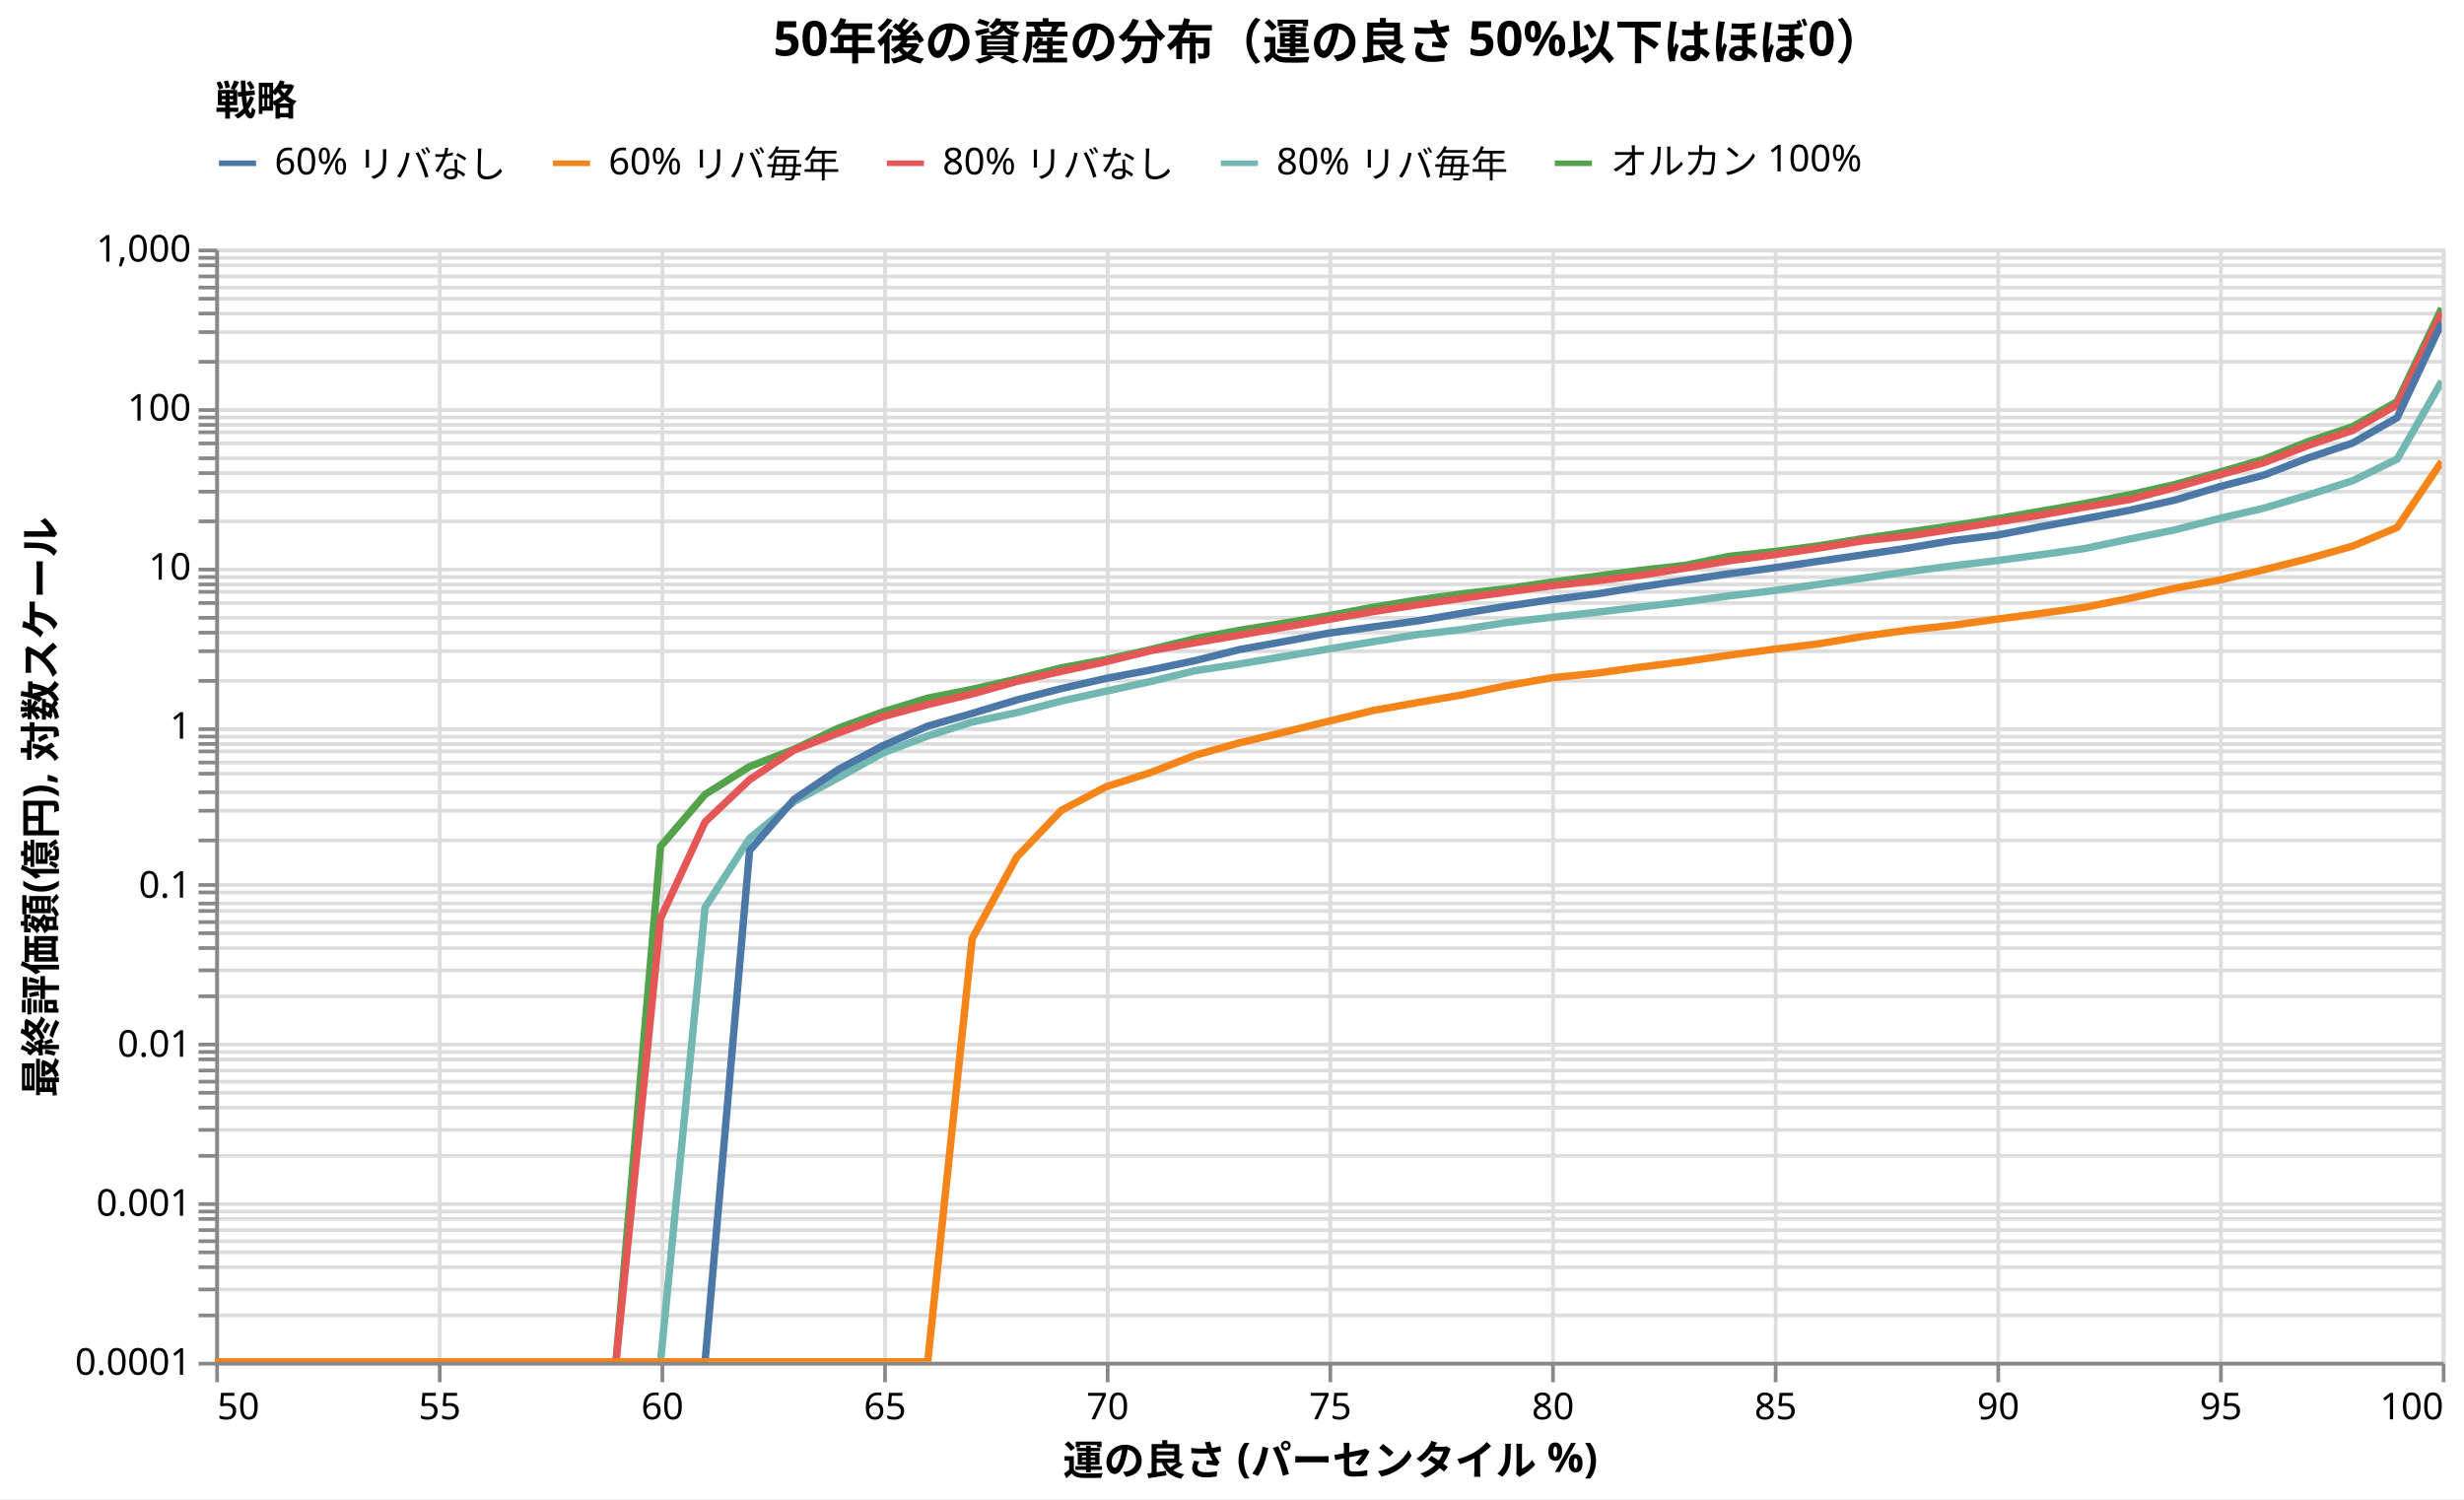
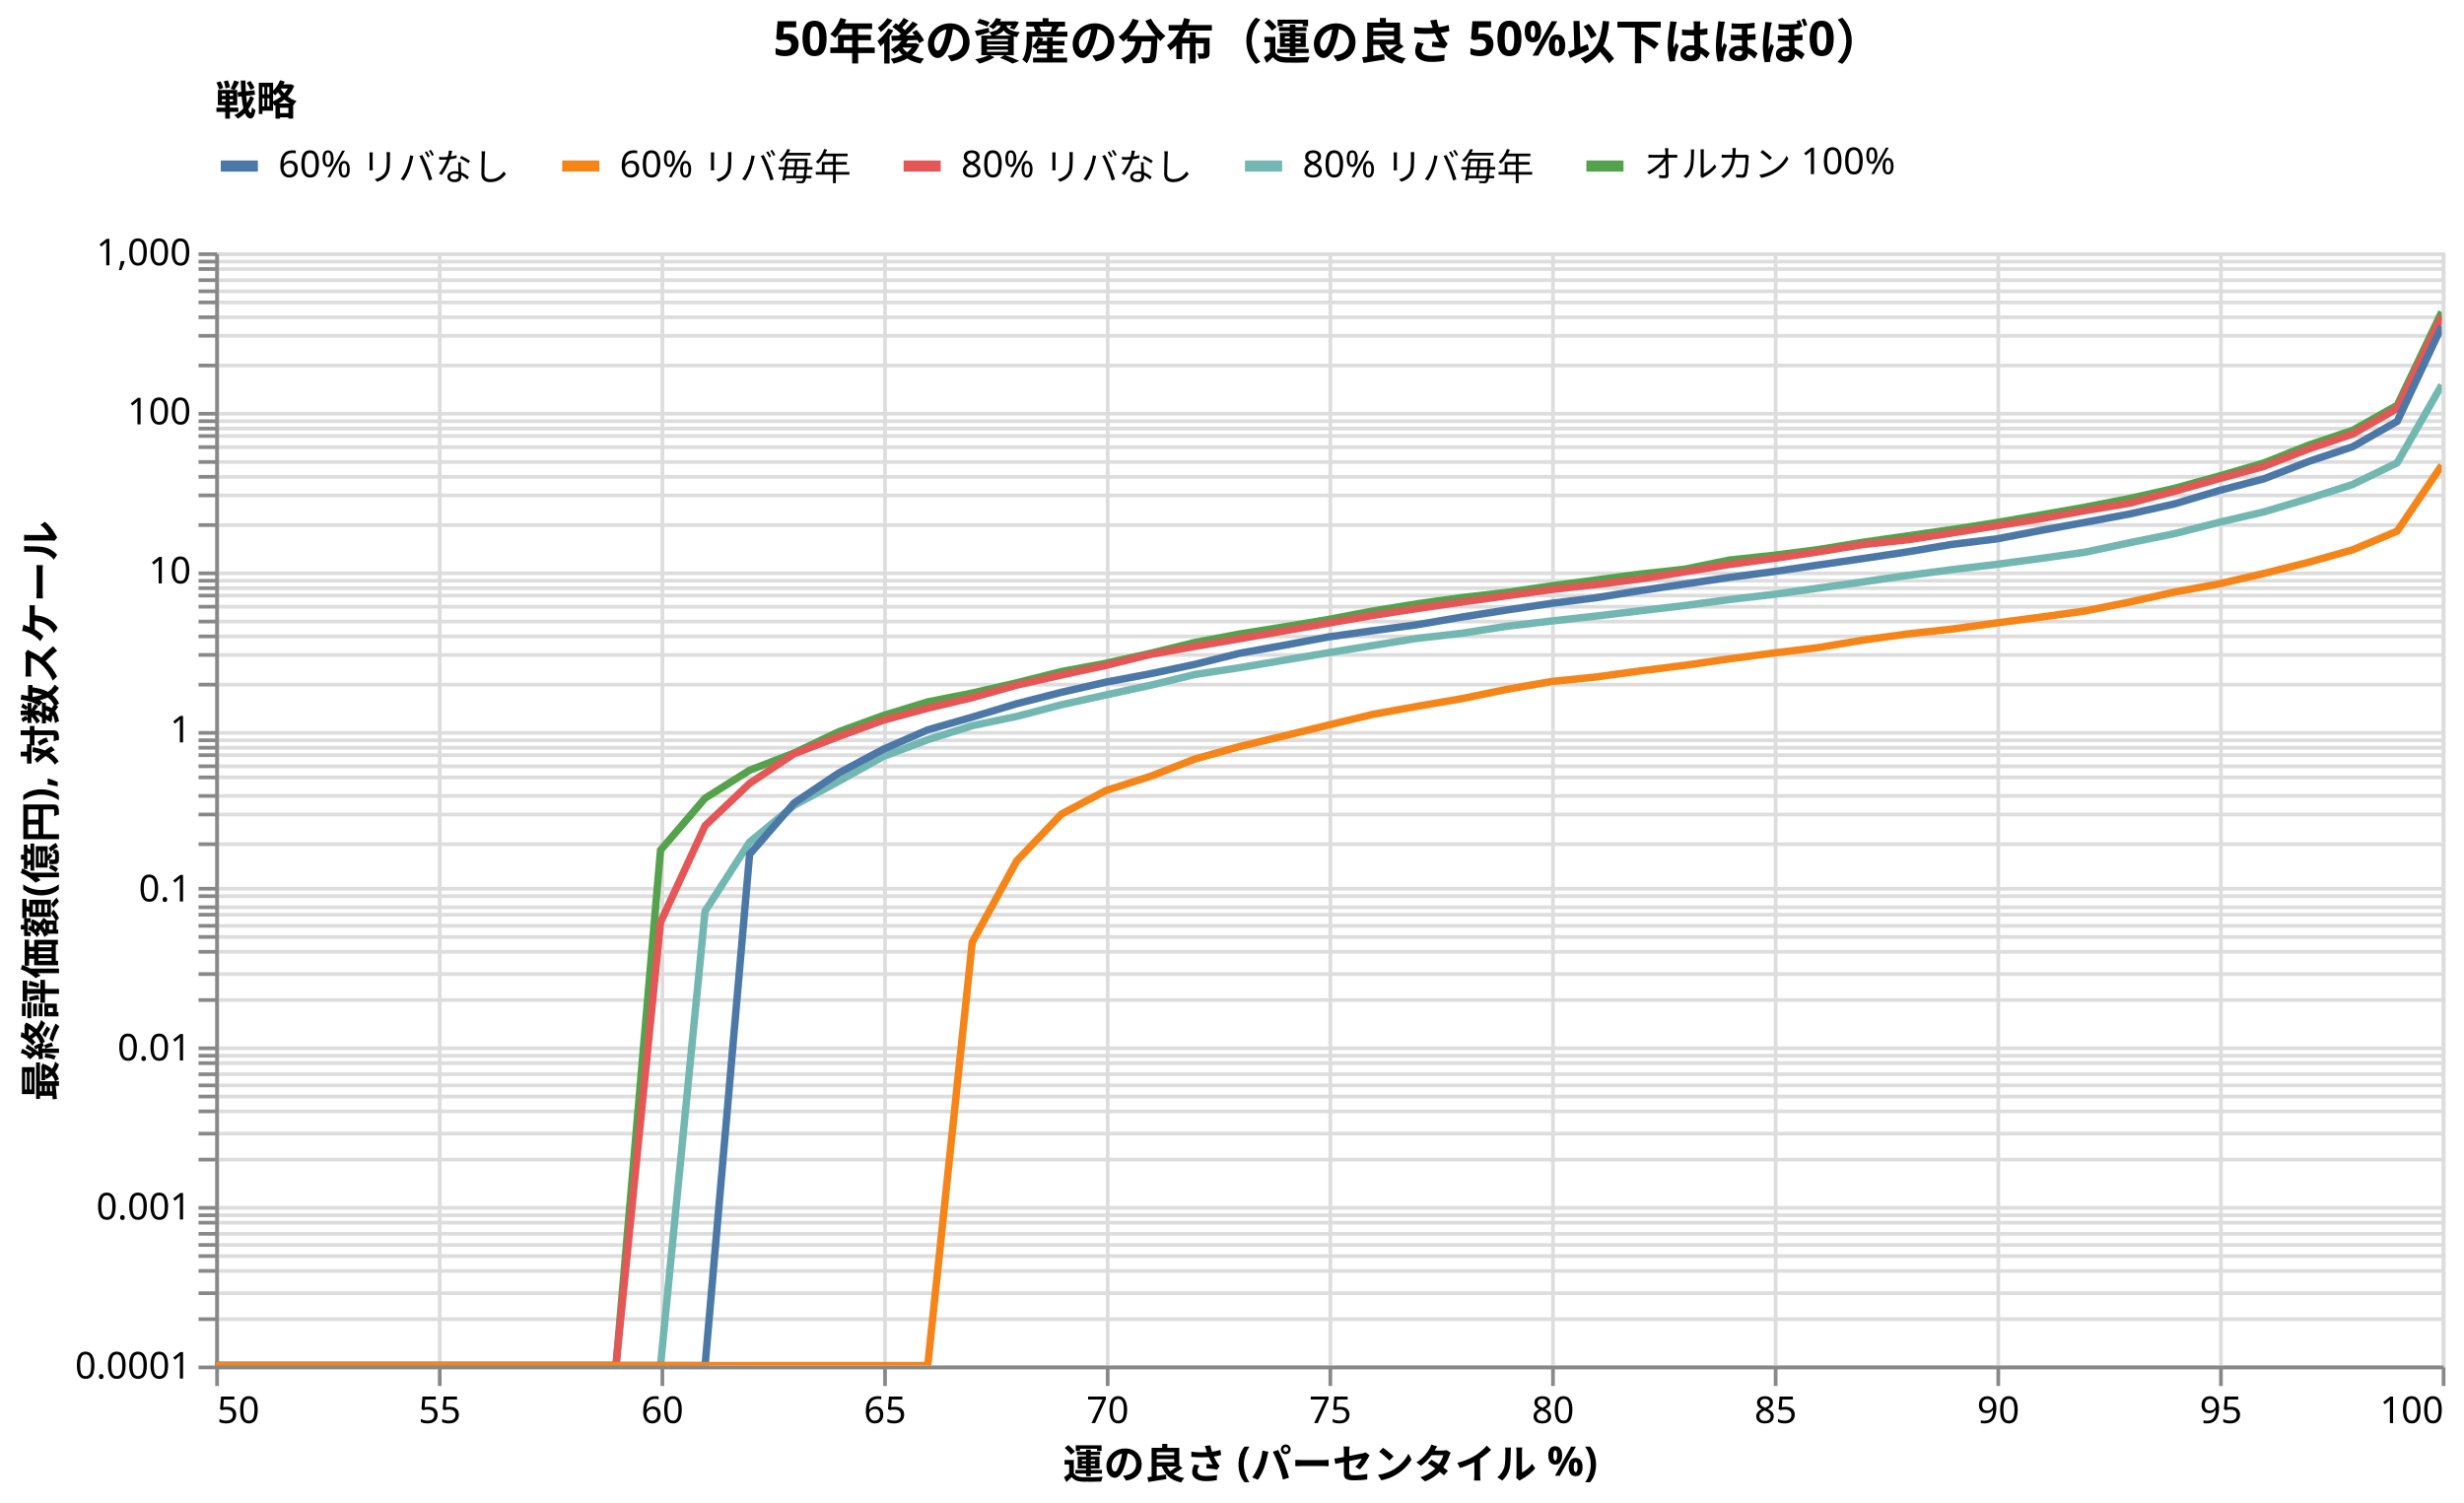
- <svg xmlns="http://www.w3.org/2000/svg" version="1.1" class="marks" width="664" height="404" viewBox="0 0 664 404">
-   <rect width="664" height="404" fill="white" />
-   <g fill="none" stroke-miterlimit="10" transform="translate(58,67)">
+ <svg xmlns="http://www.w3.org/2000/svg" version="1.1" class="marks" width="664" height="405" viewBox="0 0 664 405">
+   <rect width="664" height="405" fill="white" />
+   <g fill="none" stroke-miterlimit="10" transform="translate(58,68)">
    <g class="mark-group role-frame root" role="graphics-object" aria-roledescription="group mark container">
      <g transform="translate(0,0)">
        <path class="background" aria-hidden="true" d="M0.5,0.5h600v300h-600Z" stroke="#ddd" />
        <g>
          <g class="mark-group role-axis" aria-hidden="true">
            <g transform="translate(0.5,300.5)">
              <path class="background" aria-hidden="true" d="M0,0h0v0h0Z" pointer-events="none" />
              <g>
                <g class="mark-rule role-axis-grid" pointer-events="none">
                  <line transform="translate(0,-300)" x2="0" y2="300" stroke="#ddd" stroke-width="1" opacity="1" />
                  <line transform="translate(60,-300)" x2="0" y2="300" stroke="#ddd" stroke-width="1" opacity="1" />
                  <line transform="translate(120,-300)" x2="0" y2="300" stroke="#ddd" stroke-width="1" opacity="1" />
                  <line transform="translate(180,-300)" x2="0" y2="300" stroke="#ddd" stroke-width="1" opacity="1" />
                  <line transform="translate(240,-300)" x2="0" y2="300" stroke="#ddd" stroke-width="1" opacity="1" />
                  <line transform="translate(300,-300)" x2="0" y2="300" stroke="#ddd" stroke-width="1" opacity="1" />
                  <line transform="translate(360,-300)" x2="0" y2="300" stroke="#ddd" stroke-width="1" opacity="1" />
                  <line transform="translate(420,-300)" x2="0" y2="300" stroke="#ddd" stroke-width="1" opacity="1" />
                  <line transform="translate(480,-300)" x2="0" y2="300" stroke="#ddd" stroke-width="1" opacity="1" />
                  <line transform="translate(540,-300)" x2="0" y2="300" stroke="#ddd" stroke-width="1" opacity="1" />
                  <line transform="translate(600,-300)" x2="0" y2="300" stroke="#ddd" stroke-width="1" opacity="1" />
                </g>
              </g>
              <path class="foreground" aria-hidden="true" d="" pointer-events="none" display="none" />
            </g>
          </g>
          <g class="mark-group role-axis" aria-hidden="true">
            <g transform="translate(0.5,0.5)">
              <path class="background" aria-hidden="true" d="M0,0h0v0h0Z" pointer-events="none" />
              <g>
                <g class="mark-rule role-axis-grid" pointer-events="none">
                  <line transform="translate(0,300)" x2="600" y2="0" stroke="#ddd" stroke-width="1" opacity="1" />
                  <line transform="translate(0,287)" x2="600" y2="0" stroke="#ddd" stroke-width="1" opacity="1" />
                  <line transform="translate(0,280)" x2="600" y2="0" stroke="#ddd" stroke-width="1" opacity="1" />
                  <line transform="translate(0,274)" x2="600" y2="0" stroke="#ddd" stroke-width="1" opacity="1" />
                  <line transform="translate(0,270)" x2="600" y2="0" stroke="#ddd" stroke-width="1" opacity="1" />
                  <line transform="translate(0,267)" x2="600" y2="0" stroke="#ddd" stroke-width="1" opacity="1" />
                  <line transform="translate(0,264)" x2="600" y2="0" stroke="#ddd" stroke-width="1" opacity="1" />
                  <line transform="translate(0,261)" x2="600" y2="0" stroke="#ddd" stroke-width="1" opacity="1" />
                  <line transform="translate(0,259)" x2="600" y2="0" stroke="#ddd" stroke-width="1" opacity="1" />
                  <line transform="translate(0,257)" x2="600" y2="0" stroke="#ddd" stroke-width="1" opacity="1" />
                  <line transform="translate(0,244)" x2="600" y2="0" stroke="#ddd" stroke-width="1" opacity="1" />
                  <line transform="translate(0,237)" x2="600" y2="0" stroke="#ddd" stroke-width="1" opacity="1" />
                  <line transform="translate(0,231)" x2="600" y2="0" stroke="#ddd" stroke-width="1" opacity="1" />
                  <line transform="translate(0,227)" x2="600" y2="0" stroke="#ddd" stroke-width="1" opacity="1" />
                  <line transform="translate(0,224)" x2="600" y2="0" stroke="#ddd" stroke-width="1" opacity="1" />
                  <line transform="translate(0,221)" x2="600" y2="0" stroke="#ddd" stroke-width="1" opacity="1" />
                  <line transform="translate(0,218)" x2="600" y2="0" stroke="#ddd" stroke-width="1" opacity="1" />
                  <line transform="translate(0,216)" x2="600" y2="0" stroke="#ddd" stroke-width="1" opacity="1" />
                  <line transform="translate(0,214)" x2="600" y2="0" stroke="#ddd" stroke-width="1" opacity="1" />
                  <line transform="translate(0,201)" x2="600" y2="0" stroke="#ddd" stroke-width="1" opacity="1" />
                  <line transform="translate(0,194)" x2="600" y2="0" stroke="#ddd" stroke-width="1" opacity="1" />
                  <line transform="translate(0,188)" x2="600" y2="0" stroke="#ddd" stroke-width="1" opacity="1" />
                  <line transform="translate(0,184)" x2="600" y2="0" stroke="#ddd" stroke-width="1" opacity="1" />
                  <line transform="translate(0,181)" x2="600" y2="0" stroke="#ddd" stroke-width="1" opacity="1" />
                  <line transform="translate(0,178)" x2="600" y2="0" stroke="#ddd" stroke-width="1" opacity="1" />
                  <line transform="translate(0,176)" x2="600" y2="0" stroke="#ddd" stroke-width="1" opacity="1" />
                  <line transform="translate(0,173)" x2="600" y2="0" stroke="#ddd" stroke-width="1" opacity="1" />
                  <line transform="translate(0,171)" x2="600" y2="0" stroke="#ddd" stroke-width="1" opacity="1" />
                  <line transform="translate(0,159)" x2="600" y2="0" stroke="#ddd" stroke-width="1" opacity="1" />
                  <line transform="translate(0,151)" x2="600" y2="0" stroke="#ddd" stroke-width="1" opacity="1" />
                  <line transform="translate(0,146)" x2="600" y2="0" stroke="#ddd" stroke-width="1" opacity="1" />
                  <line transform="translate(0,141)" x2="600" y2="0" stroke="#ddd" stroke-width="1" opacity="1" />
                  <line transform="translate(0,138)" x2="600" y2="0" stroke="#ddd" stroke-width="1" opacity="1" />
                  <line transform="translate(0,135)" x2="600" y2="0" stroke="#ddd" stroke-width="1" opacity="1" />
                  <line transform="translate(0,133)" x2="600" y2="0" stroke="#ddd" stroke-width="1" opacity="1" />
                  <line transform="translate(0,131)" x2="600" y2="0" stroke="#ddd" stroke-width="1" opacity="1" />
                  <line transform="translate(0,129)" x2="600" y2="0" stroke="#ddd" stroke-width="1" opacity="1" />
                  <line transform="translate(0,116)" x2="600" y2="0" stroke="#ddd" stroke-width="1" opacity="1" />
                  <line transform="translate(0,108)" x2="600" y2="0" stroke="#ddd" stroke-width="1" opacity="1" />
                  <line transform="translate(0,103)" x2="600" y2="0" stroke="#ddd" stroke-width="1" opacity="1" />
                  <line transform="translate(0,99)" x2="600" y2="0" stroke="#ddd" stroke-width="1" opacity="1" />
                  <line transform="translate(0,95)" x2="600" y2="0" stroke="#ddd" stroke-width="1" opacity="1" />
                  <line transform="translate(0,92)" x2="600" y2="0" stroke="#ddd" stroke-width="1" opacity="1" />
                  <line transform="translate(0,90)" x2="600" y2="0" stroke="#ddd" stroke-width="1" opacity="1" />
                  <line transform="translate(0,88)" x2="600" y2="0" stroke="#ddd" stroke-width="1" opacity="1" />
                  <line transform="translate(0,86)" x2="600" y2="0" stroke="#ddd" stroke-width="1" opacity="1" />
                  <line transform="translate(0,73)" x2="600" y2="0" stroke="#ddd" stroke-width="1" opacity="1" />
                  <line transform="translate(0,65)" x2="600" y2="0" stroke="#ddd" stroke-width="1" opacity="1" />
                  <line transform="translate(0,60)" x2="600" y2="0" stroke="#ddd" stroke-width="1" opacity="1" />
                  <line transform="translate(0,56)" x2="600" y2="0" stroke="#ddd" stroke-width="1" opacity="1" />
                  <line transform="translate(0,52)" x2="600" y2="0" stroke="#ddd" stroke-width="1" opacity="1" />
                  <line transform="translate(0,49)" x2="600" y2="0" stroke="#ddd" stroke-width="1" opacity="1" />
                  <line transform="translate(0,47)" x2="600" y2="0" stroke="#ddd" stroke-width="1" opacity="1" />
                  <line transform="translate(0,45)" x2="600" y2="0" stroke="#ddd" stroke-width="1" opacity="1" />
                  <line transform="translate(0,43)" x2="600" y2="0" stroke="#ddd" stroke-width="1" opacity="1" />
                  <line transform="translate(0,30)" x2="600" y2="0" stroke="#ddd" stroke-width="1" opacity="1" />
                  <line transform="translate(0,22)" x2="600" y2="0" stroke="#ddd" stroke-width="1" opacity="1" />
                  <line transform="translate(0,17)" x2="600" y2="0" stroke="#ddd" stroke-width="1" opacity="1" />
                  <line transform="translate(0,13)" x2="600" y2="0" stroke="#ddd" stroke-width="1" opacity="1" />
                  <line transform="translate(0,10)" x2="600" y2="0" stroke="#ddd" stroke-width="1" opacity="1" />
                  <line transform="translate(0,7)" x2="600" y2="0" stroke="#ddd" stroke-width="1" opacity="1" />
                  <line transform="translate(0,4)" x2="600" y2="0" stroke="#ddd" stroke-width="1" opacity="1" />
                  <line transform="translate(0,2)" x2="600" y2="0" stroke="#ddd" stroke-width="1" opacity="1" />
                  <line transform="translate(0,0)" x2="600" y2="0" stroke="#ddd" stroke-width="1" opacity="1" />
                </g>
              </g>
              <path class="foreground" aria-hidden="true" d="" pointer-events="none" display="none" />
            </g>
          </g>
          <g class="mark-group role-axis" role="graphics-symbol" aria-roledescription="axis" aria-label="X-axis titled '運の良さ (パーセンタイル %)' for a linear scale with values from 50 to 100">
            <g transform="translate(0.5,300.5)">
              <path class="background" aria-hidden="true" d="M0,0h0v0h0Z" pointer-events="none" />
              <g>
                <g class="mark-rule role-axis-tick" pointer-events="none">
                  <line transform="translate(0,0)" x2="0" y2="5" stroke="#888" stroke-width="1" opacity="1" />
                  <line transform="translate(60,0)" x2="0" y2="5" stroke="#888" stroke-width="1" opacity="1" />
                  <line transform="translate(120,0)" x2="0" y2="5" stroke="#888" stroke-width="1" opacity="1" />
                  <line transform="translate(180,0)" x2="0" y2="5" stroke="#888" stroke-width="1" opacity="1" />
                  <line transform="translate(240,0)" x2="0" y2="5" stroke="#888" stroke-width="1" opacity="1" />
                  <line transform="translate(300,0)" x2="0" y2="5" stroke="#888" stroke-width="1" opacity="1" />
                  <line transform="translate(360,0)" x2="0" y2="5" stroke="#888" stroke-width="1" opacity="1" />
                  <line transform="translate(420,0)" x2="0" y2="5" stroke="#888" stroke-width="1" opacity="1" />
                  <line transform="translate(480,0)" x2="0" y2="5" stroke="#888" stroke-width="1" opacity="1" />
                  <line transform="translate(540,0)" x2="0" y2="5" stroke="#888" stroke-width="1" opacity="1" />
                  <line transform="translate(600,0)" x2="0" y2="5" stroke="#888" stroke-width="1" opacity="1" />
                </g>
                <g class="mark-text role-axis-label" pointer-events="none">
                  <text text-anchor="start" transform="translate(0,15)" font-family="sans-serif" font-size="10px" fill="#000" opacity="1">50</text>
                  <text text-anchor="middle" transform="translate(60,15)" font-family="sans-serif" font-size="10px" fill="#000" opacity="1">55</text>
                  <text text-anchor="middle" transform="translate(120,15)" font-family="sans-serif" font-size="10px" fill="#000" opacity="1">60</text>
                  <text text-anchor="middle" transform="translate(180,15)" font-family="sans-serif" font-size="10px" fill="#000" opacity="1">65</text>
                  <text text-anchor="middle" transform="translate(240,15)" font-family="sans-serif" font-size="10px" fill="#000" opacity="1">70</text>
                  <text text-anchor="middle" transform="translate(300,15)" font-family="sans-serif" font-size="10px" fill="#000" opacity="1">75</text>
                  <text text-anchor="middle" transform="translate(360,15)" font-family="sans-serif" font-size="10px" fill="#000" opacity="1">80</text>
                  <text text-anchor="middle" transform="translate(420,15)" font-family="sans-serif" font-size="10px" fill="#000" opacity="1">85</text>
                  <text text-anchor="middle" transform="translate(480,15)" font-family="sans-serif" font-size="10px" fill="#000" opacity="1">90</text>
                  <text text-anchor="middle" transform="translate(540,15)" font-family="sans-serif" font-size="10px" fill="#000" opacity="1">95</text>
                  <text text-anchor="end" transform="translate(600,15)" font-family="sans-serif" font-size="10px" fill="#000" opacity="1">100</text>
                </g>
                <g class="mark-rule role-axis-domain" pointer-events="none">
                  <line transform="translate(0,0)" x2="600" y2="0" stroke="#888" stroke-width="1" opacity="1" />
                </g>
                <g class="mark-text role-axis-title" pointer-events="none">
                  <text text-anchor="middle" transform="translate(300,30)" font-family="sans-serif" font-size="11px" font-weight="bold" fill="#000" opacity="1">運の良さ (パーセンタイル %)</text>
                </g>
              </g>
              <path class="foreground" aria-hidden="true" d="" pointer-events="none" display="none" />
            </g>
          </g>
          <g class="mark-group role-axis" role="graphics-symbol" aria-roledescription="axis" aria-label="Y-axis titled '最終評価額(億円), 対数スケール' for a log scale with values from 0.0001 to 1,000">
            <g transform="translate(0.5,0.5)">
              <path class="background" aria-hidden="true" d="M0,0h0v0h0Z" pointer-events="none" />
              <g>
                <g class="mark-rule role-axis-tick" pointer-events="none">
                  <line transform="translate(0,300)" x2="-5" y2="0" stroke="#888" stroke-width="1" opacity="1" />
                  <line transform="translate(0,287)" x2="-5" y2="0" stroke="#888" stroke-width="1" opacity="1" />
                  <line transform="translate(0,280)" x2="-5" y2="0" stroke="#888" stroke-width="1" opacity="1" />
                  <line transform="translate(0,274)" x2="-5" y2="0" stroke="#888" stroke-width="1" opacity="1" />
                  <line transform="translate(0,270)" x2="-5" y2="0" stroke="#888" stroke-width="1" opacity="1" />
                  <line transform="translate(0,267)" x2="-5" y2="0" stroke="#888" stroke-width="1" opacity="1" />
                  <line transform="translate(0,264)" x2="-5" y2="0" stroke="#888" stroke-width="1" opacity="1" />
                  <line transform="translate(0,261)" x2="-5" y2="0" stroke="#888" stroke-width="1" opacity="1" />
                  <line transform="translate(0,259)" x2="-5" y2="0" stroke="#888" stroke-width="1" opacity="1" />
                  <line transform="translate(0,257)" x2="-5" y2="0" stroke="#888" stroke-width="1" opacity="1" />
                  <line transform="translate(0,244)" x2="-5" y2="0" stroke="#888" stroke-width="1" opacity="1" />
                  <line transform="translate(0,237)" x2="-5" y2="0" stroke="#888" stroke-width="1" opacity="1" />
                  <line transform="translate(0,231)" x2="-5" y2="0" stroke="#888" stroke-width="1" opacity="1" />
                  <line transform="translate(0,227)" x2="-5" y2="0" stroke="#888" stroke-width="1" opacity="1" />
                  <line transform="translate(0,224)" x2="-5" y2="0" stroke="#888" stroke-width="1" opacity="1" />
                  <line transform="translate(0,221)" x2="-5" y2="0" stroke="#888" stroke-width="1" opacity="1" />
                  <line transform="translate(0,218)" x2="-5" y2="0" stroke="#888" stroke-width="1" opacity="1" />
                  <line transform="translate(0,216)" x2="-5" y2="0" stroke="#888" stroke-width="1" opacity="1" />
                  <line transform="translate(0,214)" x2="-5" y2="0" stroke="#888" stroke-width="1" opacity="1" />
                  <line transform="translate(0,201)" x2="-5" y2="0" stroke="#888" stroke-width="1" opacity="1" />
                  <line transform="translate(0,194)" x2="-5" y2="0" stroke="#888" stroke-width="1" opacity="1" />
                  <line transform="translate(0,188)" x2="-5" y2="0" stroke="#888" stroke-width="1" opacity="1" />
                  <line transform="translate(0,184)" x2="-5" y2="0" stroke="#888" stroke-width="1" opacity="1" />
                  <line transform="translate(0,181)" x2="-5" y2="0" stroke="#888" stroke-width="1" opacity="1" />
                  <line transform="translate(0,178)" x2="-5" y2="0" stroke="#888" stroke-width="1" opacity="1" />
                  <line transform="translate(0,176)" x2="-5" y2="0" stroke="#888" stroke-width="1" opacity="1" />
                  <line transform="translate(0,173)" x2="-5" y2="0" stroke="#888" stroke-width="1" opacity="1" />
                  <line transform="translate(0,171)" x2="-5" y2="0" stroke="#888" stroke-width="1" opacity="1" />
                  <line transform="translate(0,159)" x2="-5" y2="0" stroke="#888" stroke-width="1" opacity="1" />
                  <line transform="translate(0,151)" x2="-5" y2="0" stroke="#888" stroke-width="1" opacity="1" />
                  <line transform="translate(0,146)" x2="-5" y2="0" stroke="#888" stroke-width="1" opacity="1" />
                  <line transform="translate(0,141)" x2="-5" y2="0" stroke="#888" stroke-width="1" opacity="1" />
                  <line transform="translate(0,138)" x2="-5" y2="0" stroke="#888" stroke-width="1" opacity="1" />
                  <line transform="translate(0,135)" x2="-5" y2="0" stroke="#888" stroke-width="1" opacity="1" />
                  <line transform="translate(0,133)" x2="-5" y2="0" stroke="#888" stroke-width="1" opacity="1" />
                  <line transform="translate(0,131)" x2="-5" y2="0" stroke="#888" stroke-width="1" opacity="1" />
                  <line transform="translate(0,129)" x2="-5" y2="0" stroke="#888" stroke-width="1" opacity="1" />
                  <line transform="translate(0,116)" x2="-5" y2="0" stroke="#888" stroke-width="1" opacity="1" />
                  <line transform="translate(0,108)" x2="-5" y2="0" stroke="#888" stroke-width="1" opacity="1" />
                  <line transform="translate(0,103)" x2="-5" y2="0" stroke="#888" stroke-width="1" opacity="1" />
                  <line transform="translate(0,99)" x2="-5" y2="0" stroke="#888" stroke-width="1" opacity="1" />
                  <line transform="translate(0,95)" x2="-5" y2="0" stroke="#888" stroke-width="1" opacity="1" />
                  <line transform="translate(0,92)" x2="-5" y2="0" stroke="#888" stroke-width="1" opacity="1" />
                  <line transform="translate(0,90)" x2="-5" y2="0" stroke="#888" stroke-width="1" opacity="1" />
                  <line transform="translate(0,88)" x2="-5" y2="0" stroke="#888" stroke-width="1" opacity="1" />
                  <line transform="translate(0,86)" x2="-5" y2="0" stroke="#888" stroke-width="1" opacity="1" />
                  <line transform="translate(0,73)" x2="-5" y2="0" stroke="#888" stroke-width="1" opacity="1" />
                  <line transform="translate(0,65)" x2="-5" y2="0" stroke="#888" stroke-width="1" opacity="1" />
                  <line transform="translate(0,60)" x2="-5" y2="0" stroke="#888" stroke-width="1" opacity="1" />
                  <line transform="translate(0,56)" x2="-5" y2="0" stroke="#888" stroke-width="1" opacity="1" />
                  <line transform="translate(0,52)" x2="-5" y2="0" stroke="#888" stroke-width="1" opacity="1" />
                  <line transform="translate(0,49)" x2="-5" y2="0" stroke="#888" stroke-width="1" opacity="1" />
                  <line transform="translate(0,47)" x2="-5" y2="0" stroke="#888" stroke-width="1" opacity="1" />
                  <line transform="translate(0,45)" x2="-5" y2="0" stroke="#888" stroke-width="1" opacity="1" />
                  <line transform="translate(0,43)" x2="-5" y2="0" stroke="#888" stroke-width="1" opacity="1" />
                  <line transform="translate(0,30)" x2="-5" y2="0" stroke="#888" stroke-width="1" opacity="1" />
                  <line transform="translate(0,22)" x2="-5" y2="0" stroke="#888" stroke-width="1" opacity="1" />
                  <line transform="translate(0,17)" x2="-5" y2="0" stroke="#888" stroke-width="1" opacity="1" />
                  <line transform="translate(0,13)" x2="-5" y2="0" stroke="#888" stroke-width="1" opacity="1" />
                  <line transform="translate(0,10)" x2="-5" y2="0" stroke="#888" stroke-width="1" opacity="1" />
                  <line transform="translate(0,7)" x2="-5" y2="0" stroke="#888" stroke-width="1" opacity="1" />
                  <line transform="translate(0,4)" x2="-5" y2="0" stroke="#888" stroke-width="1" opacity="1" />
                  <line transform="translate(0,2)" x2="-5" y2="0" stroke="#888" stroke-width="1" opacity="1" />
                  <line transform="translate(0,0)" x2="-5" y2="0" stroke="#888" stroke-width="1" opacity="1" />
                </g>
                <g class="mark-text role-axis-label" pointer-events="none">
                  <text text-anchor="end" transform="translate(-7,303)" font-family="sans-serif" font-size="10px" fill="#000" opacity="1">0.0001</text>
                  <text text-anchor="end" transform="translate(-7,290.0987)" font-family="sans-serif" font-size="10px" fill="#000" opacity="1" />
                  <text text-anchor="end" transform="translate(-7,282.5519)" font-family="sans-serif" font-size="10px" fill="#000" opacity="1" />
                  <text text-anchor="end" transform="translate(-7,277.1974)" font-family="sans-serif" font-size="10px" fill="#000" opacity="1" />
                  <text text-anchor="end" transform="translate(-7,273.0441)" font-family="sans-serif" font-size="10px" fill="#000" opacity="1" />
                  <text text-anchor="end" transform="translate(-7,269.6507)" font-family="sans-serif" font-size="10px" fill="#000" opacity="1" />
                  <text text-anchor="end" transform="translate(-7,266.7815)" font-family="sans-serif" font-size="10px" fill="#000" opacity="1" />
                  <text text-anchor="end" transform="translate(-7,264.2961)" font-family="sans-serif" font-size="10px" fill="#000" opacity="1" />
                  <text text-anchor="end" transform="translate(-7,262.1039)" font-family="sans-serif" font-size="10px" fill="#000" opacity="1" />
                  <text text-anchor="end" transform="translate(-7,260.1429)" font-family="sans-serif" font-size="10px" fill="#000" opacity="1">0.001</text>
                  <text text-anchor="end" transform="translate(-7,247.2416)" font-family="sans-serif" font-size="10px" fill="#000" opacity="1" />
                  <text text-anchor="end" transform="translate(-7,239.6948)" font-family="sans-serif" font-size="10px" fill="#000" opacity="1" />
                  <text text-anchor="end" transform="translate(-7,234.3403)" font-family="sans-serif" font-size="10px" fill="#000" opacity="1" />
                  <text text-anchor="end" transform="translate(-7,230.187)" font-family="sans-serif" font-size="10px" fill="#000" opacity="1" />
                  <text text-anchor="end" transform="translate(-7,226.7935)" font-family="sans-serif" font-size="10px" fill="#000" opacity="1" />
                  <text text-anchor="end" transform="translate(-7,223.9244)" font-family="sans-serif" font-size="10px" fill="#000" opacity="1" />
                  <text text-anchor="end" transform="translate(-7,221.439)" font-family="sans-serif" font-size="10px" fill="#000" opacity="1" />
                  <text text-anchor="end" transform="translate(-7,219.2467)" font-family="sans-serif" font-size="10px" fill="#000" opacity="1" />
                  <text text-anchor="end" transform="translate(-7,217.2857)" font-family="sans-serif" font-size="10px" fill="#000" opacity="1">0.01</text>
                  <text text-anchor="end" transform="translate(-7,204.3844)" font-family="sans-serif" font-size="10px" fill="#000" opacity="1" />
                  <text text-anchor="end" transform="translate(-7,196.8377)" font-family="sans-serif" font-size="10px" fill="#000" opacity="1" />
                  <text text-anchor="end" transform="translate(-7,191.4831)" font-family="sans-serif" font-size="10px" fill="#000" opacity="1" />
                  <text text-anchor="end" transform="translate(-7,187.3299)" font-family="sans-serif" font-size="10px" fill="#000" opacity="1" />
                  <text text-anchor="end" transform="translate(-7,183.9364)" font-family="sans-serif" font-size="10px" fill="#000" opacity="1" />
                  <text text-anchor="end" transform="translate(-7,181.0672)" font-family="sans-serif" font-size="10px" fill="#000" opacity="1" />
                  <text text-anchor="end" transform="translate(-7,178.5819)" font-family="sans-serif" font-size="10px" fill="#000" opacity="1" />
                  <text text-anchor="end" transform="translate(-7,176.3896)" font-family="sans-serif" font-size="10px" fill="#000" opacity="1" />
                  <text text-anchor="end" transform="translate(-7,174.4286)" font-family="sans-serif" font-size="10px" fill="#000" opacity="1">0.1</text>
                  <text text-anchor="end" transform="translate(-7,161.5273)" font-family="sans-serif" font-size="10px" fill="#000" opacity="1" />
                  <text text-anchor="end" transform="translate(-7,153.9805)" font-family="sans-serif" font-size="10px" fill="#000" opacity="1" />
                  <text text-anchor="end" transform="translate(-7,148.626)" font-family="sans-serif" font-size="10px" fill="#000" opacity="1" />
                  <text text-anchor="end" transform="translate(-7,144.4727)" font-family="sans-serif" font-size="10px" fill="#000" opacity="1" />
                  <text text-anchor="end" transform="translate(-7,141.0792)" font-family="sans-serif" font-size="10px" fill="#000" opacity="1" />
                  <text text-anchor="end" transform="translate(-7,138.2101)" font-family="sans-serif" font-size="10px" fill="#000" opacity="1" />
                  <text text-anchor="end" transform="translate(-7,135.7247)" font-family="sans-serif" font-size="10px" fill="#000" opacity="1" />
                  <text text-anchor="end" transform="translate(-7,133.5325)" font-family="sans-serif" font-size="10px" fill="#000" opacity="1" />
                  <text text-anchor="end" transform="translate(-7,131.5714)" font-family="sans-serif" font-size="10px" fill="#000" opacity="1">1</text>
                  <text text-anchor="end" transform="translate(-7,118.6701)" font-family="sans-serif" font-size="10px" fill="#000" opacity="1" />
                  <text text-anchor="end" transform="translate(-7,111.1234)" font-family="sans-serif" font-size="10px" fill="#000" opacity="1" />
                  <text text-anchor="end" transform="translate(-7,105.7689)" font-family="sans-serif" font-size="10px" fill="#000" opacity="1" />
                  <text text-anchor="end" transform="translate(-7,101.6156)" font-family="sans-serif" font-size="10px" fill="#000" opacity="1" />
                  <text text-anchor="end" transform="translate(-7,98.22209)" font-family="sans-serif" font-size="10px" fill="#000" opacity="1" />
                  <text text-anchor="end" transform="translate(-7,95.35294)" font-family="sans-serif" font-size="10px" fill="#000" opacity="1" />
                  <text text-anchor="end" transform="translate(-7,92.86757)" font-family="sans-serif" font-size="10px" fill="#000" opacity="1" />
                  <text text-anchor="end" transform="translate(-7,90.67532)" font-family="sans-serif" font-size="10px" fill="#000" opacity="1" />
                  <text text-anchor="end" transform="translate(-7,88.71429)" font-family="sans-serif" font-size="10px" fill="#000" opacity="1">10</text>
                  <text text-anchor="end" transform="translate(-7,75.813)" font-family="sans-serif" font-size="10px" fill="#000" opacity="1" />
                  <text text-anchor="end" transform="translate(-7,68.26623)" font-family="sans-serif" font-size="10px" fill="#000" opacity="1" />
                  <text text-anchor="end" transform="translate(-7,62.91171)" font-family="sans-serif" font-size="10px" fill="#000" opacity="1" />
                  <text text-anchor="end" transform="translate(-7,58.75843)" font-family="sans-serif" font-size="10px" fill="#000" opacity="1" />
                  <text text-anchor="end" transform="translate(-7,55.36495)" font-family="sans-serif" font-size="10px" fill="#000" opacity="1" />
                  <text text-anchor="end" transform="translate(-7,52.4958)" font-family="sans-serif" font-size="10px" fill="#000" opacity="1" />
                  <text text-anchor="end" transform="translate(-7,50.01043)" font-family="sans-serif" font-size="10px" fill="#000" opacity="1" />
                  <text text-anchor="end" transform="translate(-7,47.81818)" font-family="sans-serif" font-size="10px" fill="#000" opacity="1" />
                  <text text-anchor="end" transform="translate(-7,45.85714)" font-family="sans-serif" font-size="10px" fill="#000" opacity="1">100</text>
                  <text text-anchor="end" transform="translate(-7,32.95586)" font-family="sans-serif" font-size="10px" fill="#000" opacity="1" />
                  <text text-anchor="end" transform="translate(-7,25.40909)" font-family="sans-serif" font-size="10px" fill="#000" opacity="1" />
                  <text text-anchor="end" transform="translate(-7,20.05457)" font-family="sans-serif" font-size="10px" fill="#000" opacity="1" />
                  <text text-anchor="end" transform="translate(-7,15.90129)" font-family="sans-serif" font-size="10px" fill="#000" opacity="1" />
                  <text text-anchor="end" transform="translate(-7,12.5078)" font-family="sans-serif" font-size="10px" fill="#000" opacity="1" />
                  <text text-anchor="end" transform="translate(-7,9.638655)" font-family="sans-serif" font-size="10px" fill="#000" opacity="1" />
                  <text text-anchor="end" transform="translate(-7,7.153286)" font-family="sans-serif" font-size="10px" fill="#000" opacity="1" />
                  <text text-anchor="end" transform="translate(-7,4.961035)" font-family="sans-serif" font-size="10px" fill="#000" opacity="1" />
                  <text text-anchor="end" transform="translate(-7,3)" font-family="sans-serif" font-size="10px" fill="#000" opacity="1">1,000</text>
                </g>
                <g class="mark-rule role-axis-domain" pointer-events="none">
                  <line transform="translate(0,300)" x2="0" y2="-300" stroke="#888" stroke-width="1" opacity="1" />
                </g>
                <g class="mark-text role-axis-title" pointer-events="none">
                  <text text-anchor="middle" transform="translate(-41.58594,150) rotate(-90) translate(0,-2)" font-family="sans-serif" font-size="11px" font-weight="bold" fill="#000" opacity="1">最終評価額(億円), 対数スケール</text>
                </g>
              </g>
              <path class="foreground" aria-hidden="true" d="" pointer-events="none" display="none" />
            </g>
          </g>
          <g class="mark-group role-scope pathgroup" role="graphics-object" aria-roledescription="group mark container">
            <g transform="translate(0,0)">
              <path class="background" aria-hidden="true" d="M0,0h600v300h-600Z" />
              <g>
                <g class="mark-line role-mark marks" clip-path="url(#clip1)" role="graphics-object" aria-roledescription="line mark container">
                  <path aria-label="運の良さ (パーセンタイル %): 0; 最終評価額(億円), 対数スケール: 0.0001; Strategy: オルカン 100%; Quantile (%): 0; Final Value (億円): 0.0" role="graphics-symbol" aria-roledescription="line mark" d="M-600,300L-588,300L-576,300L-564,300L-552,300L-540,300L-528,300L-516,300L-504,300L-492,300L-480,300L-468,300L-456,300L-444,300L-432,300L-420,300L-408,300L-396,300L-384,300L-372,300L-360,300L-348,300L-336,300L-324,300L-312,300L-300,300L-288,300L-276,300L-264,300L-252,300L-240,300L-228,300L-216,300L-204,300L-192,300L-180,300L-168,300L-156,300L-144,300L-132,300L-120,300L-108,300L-96,300L-84,300L-72,300L-60,300L-48,300L-36,300L-24,300L-12,300L0,300L12,300L24,300L36,300L48,300L60,300L72,300L84,300L96,300L108,300L120,161.122L132,147.107L144,139.577L156,134.929L168,129.204L180,124.823L192,121.147L204,118.765L216,116.005L228,112.983L240,110.749L252,108.059L264,105.138L276,102.856L288,100.937L300,98.934L312,96.656L324,94.707L336,93.036L348,91.658L360,89.893L372,88.313L384,86.712L396,85.381L408,82.933L420,81.648L432,80.105L444,78.144L456,76.42L468,74.708L480,72.829L492,70.756L504,68.653L516,66.309L528,63.594L540,60.291L552,56.791L564,52.002L576,47.965L588,41.225L600,16.072" stroke="#54a24b" stroke-width="2" />
                </g>
              </g>
              <path class="foreground" aria-hidden="true" d="" display="none" />
            </g>
            <g transform="translate(0,0)">
              <path class="background" aria-hidden="true" d="M0,0h600v300h-600Z" />
              <g>
                <g class="mark-line role-mark marks" clip-path="url(#clip2)" role="graphics-object" aria-roledescription="line mark container">
                  <path aria-label="運の良さ (パーセンタイル %): 0; 最終評価額(億円), 対数スケール: 0.0001; Strategy: 80% リバなし; Quantile (%): 0; Final Value (億円): 0.0" role="graphics-symbol" aria-roledescription="line mark" d="M-600,300L-588,300L-576,300L-564,300L-552,300L-540,300L-528,300L-516,300L-504,300L-492,300L-480,300L-468,300L-456,300L-444,300L-432,300L-420,300L-408,300L-396,300L-384,300L-372,300L-360,300L-348,300L-336,300L-324,300L-312,300L-300,300L-288,300L-276,300L-264,300L-252,300L-240,300L-228,300L-216,300L-204,300L-192,300L-180,300L-168,300L-156,300L-144,300L-132,300L-120,300L-108,300L-96,300L-84,300L-72,300L-60,300L-48,300L-36,300L-24,300L-12,300L0,300L12,300L24,300L36,300L48,300L60,300L72,300L84,300L96,300L108,300L120,180.526L132,154.514L144,143.125L156,135.126L168,130.498L180,126.099L192,122.864L204,120.003L216,116.631L228,113.915L240,111.321L252,108.37L264,106.207L276,104.152L288,102.027L300,99.927L312,97.821L324,95.989L336,94.232L348,92.563L360,90.886L372,89.55L384,88.038L396,86.107L408,84.123L420,82.495L432,80.716L444,78.74L456,77.479L468,75.638L480,73.706L492,71.787L504,69.61L516,67.578L528,64.393L540,61L552,57.72L564,53.031L576,48.97L588,42.062L600,17.25" stroke="#e45756" stroke-width="2" />
                </g>
              </g>
              <path class="foreground" aria-hidden="true" d="" display="none" />
            </g>
            <g transform="translate(0,0)">
              <path class="background" aria-hidden="true" d="M0,0h600v300h-600Z" />
              <g>
                <g class="mark-line role-mark marks" clip-path="url(#clip3)" role="graphics-object" aria-roledescription="line mark container">
                  <path aria-label="運の良さ (パーセンタイル %): 0; 最終評価額(億円), 対数スケール: 0.0001; Strategy: 80% リバ毎年; Quantile (%): 0; Final Value (億円): 0.0" role="graphics-symbol" aria-roledescription="line mark" d="M-600,300L-588,300L-576,300L-564,300L-552,300L-540,300L-528,300L-516,300L-504,300L-492,300L-480,300L-468,300L-456,300L-444,300L-432,300L-420,300L-408,300L-396,300L-384,300L-372,300L-360,300L-348,300L-336,300L-324,300L-312,300L-300,300L-288,300L-276,300L-264,300L-252,300L-240,300L-228,300L-216,300L-204,300L-192,300L-180,300L-168,300L-156,300L-144,300L-132,300L-120,300L-108,300L-96,300L-84,300L-72,300L-60,300L-48,300L-36,300L-24,300L-12,300L0,300L12,300L24,300L36,300L48,300L60,300L72,300L84,300L96,300L108,300L120,300L132,177.564L144,158.934L156,149.041L168,142.558L180,135.875L192,131.341L204,127.566L216,125.056L228,121.931L240,119.28L252,116.678L264,113.766L276,111.935L288,109.922L300,107.889L312,105.94L324,104.014L336,102.652L348,100.771L360,99.362L372,98.031L384,96.597L396,95.185L408,93.579L420,92.173L432,90.496L444,88.816L456,87.073L468,85.509L480,84.089L492,82.488L504,80.787L516,78.235L528,75.805L540,72.76L552,69.965L564,66.392L576,62.557L588,56.717L600,35.758" stroke="#72b7b2" stroke-width="2" />
                </g>
              </g>
              <path class="foreground" aria-hidden="true" d="" display="none" />
            </g>
            <g transform="translate(0,0)">
              <path class="background" aria-hidden="true" d="M0,0h600v300h-600Z" />
              <g>
                <g class="mark-line role-mark marks" clip-path="url(#clip4)" role="graphics-object" aria-roledescription="line mark container">
                  <path aria-label="運の良さ (パーセンタイル %): 0; 最終評価額(億円), 対数スケール: 0.0001; Strategy: 60% リバなし; Quantile (%): 0; Final Value (億円): 0.0" role="graphics-symbol" aria-roledescription="line mark" d="M-600,300L-588,300L-576,300L-564,300L-552,300L-540,300L-528,300L-516,300L-504,300L-492,300L-480,300L-468,300L-456,300L-444,300L-432,300L-420,300L-408,300L-396,300L-384,300L-372,300L-360,300L-348,300L-336,300L-324,300L-312,300L-300,300L-288,300L-276,300L-264,300L-252,300L-240,300L-228,300L-216,300L-204,300L-192,300L-180,300L-168,300L-156,300L-144,300L-132,300L-120,300L-108,300L-96,300L-84,300L-72,300L-60,300L-48,300L-36,300L-24,300L-12,300L0,300L12,300L24,300L36,300L48,300L60,300L72,300L84,300L96,300L108,300L120,300L132,300L144,162.229L156,148.398L168,140.333L180,133.932L192,128.686L204,125.252L216,121.634L228,118.569L240,115.834L252,113.567L264,111.039L276,108.058L288,105.893L300,103.637L312,101.953L324,100.33L336,98.28L348,96.39L360,94.61L372,93.1L384,91.169L396,89.388L408,87.613L420,86.027L432,84.265L444,82.525L456,80.723L468,78.703L480,77.236L492,74.93L504,72.745L516,70.488L528,67.786L540,64.195L552,61.065L564,56.41L576,52.387L588,45.533L600,19.978" stroke="#4c78a8" stroke-width="2" />
                </g>
              </g>
              <path class="foreground" aria-hidden="true" d="" display="none" />
            </g>
            <g transform="translate(0,0)">
              <path class="background" aria-hidden="true" d="M0,0h600v300h-600Z" />
              <g>
                <g class="mark-line role-mark marks" clip-path="url(#clip5)" role="graphics-object" aria-roledescription="line mark container">
                  <path aria-label="運の良さ (パーセンタイル %): 0; 最終評価額(億円), 対数スケール: 0.0001; Strategy: 60% リバ毎年; Quantile (%): 0; Final Value (億円): 0.0" role="graphics-symbol" aria-roledescription="line mark" d="M-600,300L-588,300L-576,300L-564,300L-552,300L-540,300L-528,300L-516,300L-504,300L-492,300L-480,300L-468,300L-456,300L-444,300L-432,300L-420,300L-408,300L-396,300L-384,300L-372,300L-360,300L-348,300L-336,300L-324,300L-312,300L-300,300L-288,300L-276,300L-264,300L-252,300L-240,300L-228,300L-216,300L-204,300L-192,300L-180,300L-168,300L-156,300L-144,300L-132,300L-120,300L-108,300L-96,300L-84,300L-72,300L-60,300L-48,300L-36,300L-24,300L-12,300L0,300L12,300L24,300L36,300L48,300L60,300L72,300L84,300L96,300L108,300L120,300L132,300L144,300L156,300L168,300L180,300L192,300L204,185.917L216,163.98L228,151.406L240,145.048L252,141.217L264,136.546L276,133.193L288,130.326L300,127.38L312,124.495L324,122.333L336,120.26L348,117.786L360,115.671L372,114.448L384,112.796L396,111.284L408,109.568L420,107.971L432,106.517L444,104.508L456,102.839L468,101.532L480,99.876L492,98.298L504,96.626L516,94.224L528,91.545L540,89.349L552,86.556L564,83.556L576,80.17L588,75.134L600,57.4" stroke="#f58518" stroke-width="2" />
                </g>
              </g>
              <path class="foreground" aria-hidden="true" d="" display="none" />
            </g>
          </g>
          <g class="mark-group role-legend" role="graphics-symbol" aria-roledescription="legend" aria-label="Symbol legend titled '戦略' for stroke color with 5 values: 60% リバなし, 60% リバ毎年, 80% リバなし, 80% リバ毎年, オルカン 100%">
-             <g transform="translate(0,-45)">
-               <path class="background" aria-hidden="true" d="M0,0h445v27h-445Z" pointer-events="none" />
+             <g transform="translate(0,-46)">
+               <path class="background" aria-hidden="true" d="M0,0h454v28h-454Z" pointer-events="none" />
              <g>
                <g class="mark-group role-legend-entry">
                  <g transform="translate(0,16)">
                    <path class="background" aria-hidden="true" d="M0,0h0v0h0Z" pointer-events="none" />
                    <g>
                      <g class="mark-group role-scope" role="graphics-object" aria-roledescription="group mark container">
-                         <g transform="translate(0,0)">
-                           <path class="background" aria-hidden="true" d="M0,0h78.793v11h-78.793Z" pointer-events="none" opacity="1" />
+                         <g transform="translate(0,0.25)">
+                           <path class="background" aria-hidden="true" d="M0,0h79.793v11.5h-79.793Z" pointer-events="none" opacity="1" />
                          <g>
                            <g class="mark-symbol role-legend-symbol" pointer-events="none">
-                               <path transform="translate(6,6)" d="M-5,0L5,0" stroke="#4c78a8" stroke-width="1.5" opacity="1" />
+                               <path transform="translate(6.5,6.5)" d="M-5,0L5,0" stroke="#4c78a8" stroke-width="3" opacity="1" />
                            </g>
                            <g class="mark-text role-legend-label" pointer-events="none">
-                               <text text-anchor="start" transform="translate(16,9)" font-family="sans-serif" font-size="10px" fill="#000" opacity="1">60% リバなし</text>
+                               <text text-anchor="start" transform="translate(17,9.5)" font-family="sans-serif" font-size="10px" fill="#000" opacity="1">60% リバなし</text>
                            </g>
                          </g>
                          <path class="foreground" aria-hidden="true" d="" pointer-events="none" display="none" />
                        </g>
-                         <g transform="translate(90,0)">
-                           <path class="background" aria-hidden="true" d="M0,0h78.793v11h-78.793Z" pointer-events="none" opacity="1" />
+                         <g transform="translate(92,0.25)">
+                           <path class="background" aria-hidden="true" d="M0,0h79.793v11.5h-79.793Z" pointer-events="none" opacity="1" />
                          <g>
                            <g class="mark-symbol role-legend-symbol" pointer-events="none">
-                               <path transform="translate(6,6)" d="M-5,0L5,0" stroke="#f58518" stroke-width="1.5" opacity="1" />
+                               <path transform="translate(6.5,6.5)" d="M-5,0L5,0" stroke="#f58518" stroke-width="3" opacity="1" />
                            </g>
                            <g class="mark-text role-legend-label" pointer-events="none">
-                               <text text-anchor="start" transform="translate(16,9)" font-family="sans-serif" font-size="10px" fill="#000" opacity="1">60% リバ毎年</text>
+                               <text text-anchor="start" transform="translate(17,9.5)" font-family="sans-serif" font-size="10px" fill="#000" opacity="1">60% リバ毎年</text>
                            </g>
                          </g>
                          <path class="foreground" aria-hidden="true" d="" pointer-events="none" display="none" />
                        </g>
-                         <g transform="translate(180,0)">
-                           <path class="background" aria-hidden="true" d="M0,0h78.793v11h-78.793Z" pointer-events="none" opacity="1" />
+                         <g transform="translate(184,0.25)">
+                           <path class="background" aria-hidden="true" d="M0,0h79.793v11.5h-79.793Z" pointer-events="none" opacity="1" />
                          <g>
                            <g class="mark-symbol role-legend-symbol" pointer-events="none">
-                               <path transform="translate(6,6)" d="M-5,0L5,0" stroke="#e45756" stroke-width="1.5" opacity="1" />
+                               <path transform="translate(6.5,6.5)" d="M-5,0L5,0" stroke="#e45756" stroke-width="3" opacity="1" />
                            </g>
                            <g class="mark-text role-legend-label" pointer-events="none">
-                               <text text-anchor="start" transform="translate(16,9)" font-family="sans-serif" font-size="10px" fill="#000" opacity="1">80% リバなし</text>
+                               <text text-anchor="start" transform="translate(17,9.5)" font-family="sans-serif" font-size="10px" fill="#000" opacity="1">80% リバなし</text>
                            </g>
                          </g>
                          <path class="foreground" aria-hidden="true" d="" pointer-events="none" display="none" />
                        </g>
-                         <g transform="translate(270,0)">
-                           <path class="background" aria-hidden="true" d="M0,0h78.793v11h-78.793Z" pointer-events="none" opacity="1" />
+                         <g transform="translate(276,0.25)">
+                           <path class="background" aria-hidden="true" d="M0,0h79.793v11.5h-79.793Z" pointer-events="none" opacity="1" />
                          <g>
                            <g class="mark-symbol role-legend-symbol" pointer-events="none">
-                               <path transform="translate(6,6)" d="M-5,0L5,0" stroke="#72b7b2" stroke-width="1.5" opacity="1" />
+                               <path transform="translate(6.5,6.5)" d="M-5,0L5,0" stroke="#72b7b2" stroke-width="3" opacity="1" />
                            </g>
                            <g class="mark-text role-legend-label" pointer-events="none">
-                               <text text-anchor="start" transform="translate(16,9)" font-family="sans-serif" font-size="10px" fill="#000" opacity="1">80% リバ毎年</text>
+                               <text text-anchor="start" transform="translate(17,9.5)" font-family="sans-serif" font-size="10px" fill="#000" opacity="1">80% リバ毎年</text>
                            </g>
                          </g>
                          <path class="foreground" aria-hidden="true" d="" pointer-events="none" display="none" />
                        </g>
-                         <g transform="translate(360,0)">
-                           <path class="background" aria-hidden="true" d="M0,0h84.354v11h-84.354Z" pointer-events="none" opacity="1" />
+                         <g transform="translate(368,0.25)">
+                           <path class="background" aria-hidden="true" d="M0,0h85.354v11.5h-85.354Z" pointer-events="none" opacity="1" />
                          <g>
                            <g class="mark-symbol role-legend-symbol" pointer-events="none">
-                               <path transform="translate(6,6)" d="M-5,0L5,0" stroke="#54a24b" stroke-width="1.5" opacity="1" />
+                               <path transform="translate(6.5,6.5)" d="M-5,0L5,0" stroke="#54a24b" stroke-width="3" opacity="1" />
                            </g>
                            <g class="mark-text role-legend-label" pointer-events="none">
-                               <text text-anchor="start" transform="translate(16,9)" font-family="sans-serif" font-size="10px" fill="#000" opacity="1">オルカン 100%</text>
+                               <text text-anchor="start" transform="translate(17,9.5)" font-family="sans-serif" font-size="10px" fill="#000" opacity="1">オルカン 100%</text>
                            </g>
                          </g>
                          <path class="foreground" aria-hidden="true" d="" pointer-events="none" display="none" />
                        </g>
                      </g>
                    </g>
                    <path class="foreground" aria-hidden="true" d="" pointer-events="none" display="none" />
                  </g>
                </g>
                <g class="mark-text role-legend-title" pointer-events="none">
                  <text text-anchor="start" transform="translate(0,9)" font-family="sans-serif" font-size="11px" font-weight="bold" fill="#000" opacity="1">戦略</text>
                </g>
              </g>
              <path class="foreground" aria-hidden="true" d="" pointer-events="none" display="none" />
            </g>
          </g>
          <g class="mark-group role-title">
-             <g transform="translate(300,-62)">
+             <g transform="translate(300,-63)">
              <path class="background" aria-hidden="true" d="M0,0h0v0h0Z" pointer-events="none" />
              <g>
                <g class="mark-text role-title-text" role="graphics-symbol" aria-roledescription="title" aria-label="Title text '50年後の資産の分布（運の良さ 50%以下はほぼ0）'" pointer-events="none">
                  <text text-anchor="middle" transform="translate(0,10)" font-family="sans-serif" font-size="13px" font-weight="bold" fill="#000" opacity="1">50年後の資産の分布（運の良さ 50%以下はほぼ0）</text>
                </g>
              </g>
              <path class="foreground" aria-hidden="true" d="" pointer-events="none" display="none" />
            </g>
          </g>
        </g>
        <path class="foreground" aria-hidden="true" d="" display="none" />
      </g>
    </g>
  </g>
  <defs>
    <clipPath id="clip1">
      <rect x="0" y="0" width="600" height="300" />
    </clipPath>
    <clipPath id="clip2">
      <rect x="0" y="0" width="600" height="300" />
    </clipPath>
    <clipPath id="clip3">
      <rect x="0" y="0" width="600" height="300" />
    </clipPath>
    <clipPath id="clip4">
      <rect x="0" y="0" width="600" height="300" />
    </clipPath>
    <clipPath id="clip5">
      <rect x="0" y="0" width="600" height="300" />
    </clipPath>
  </defs>
</svg>
